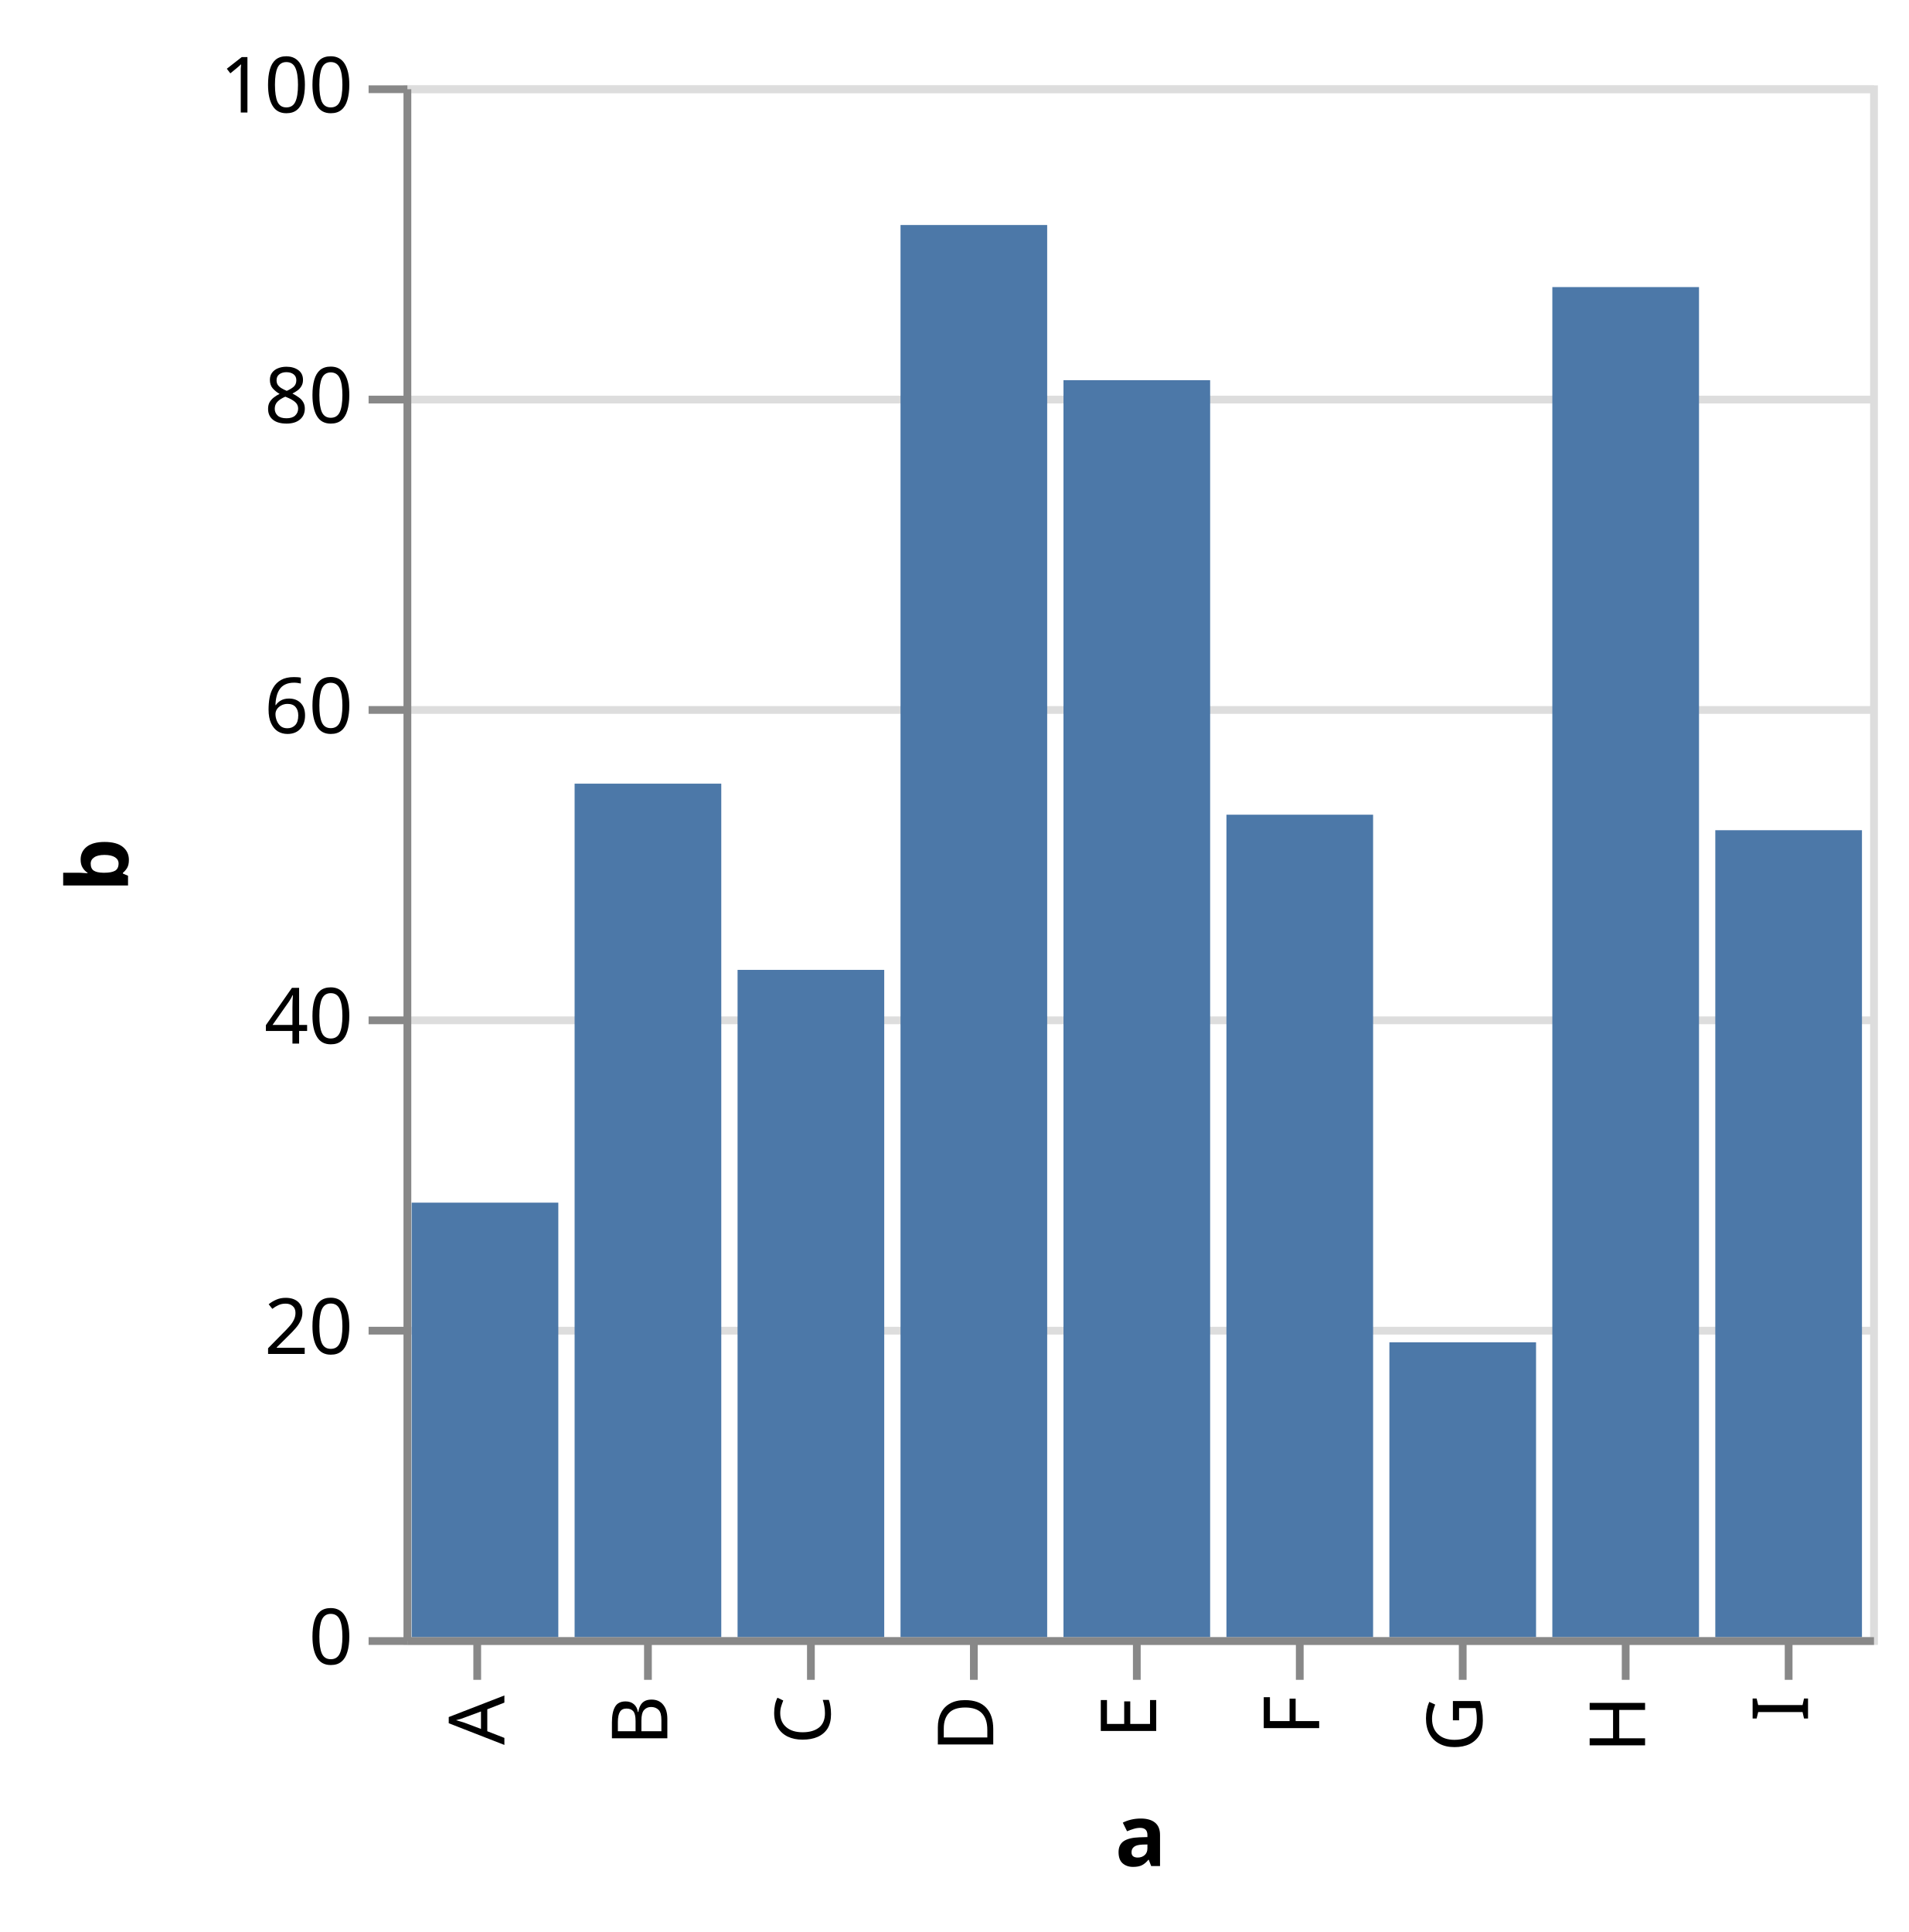
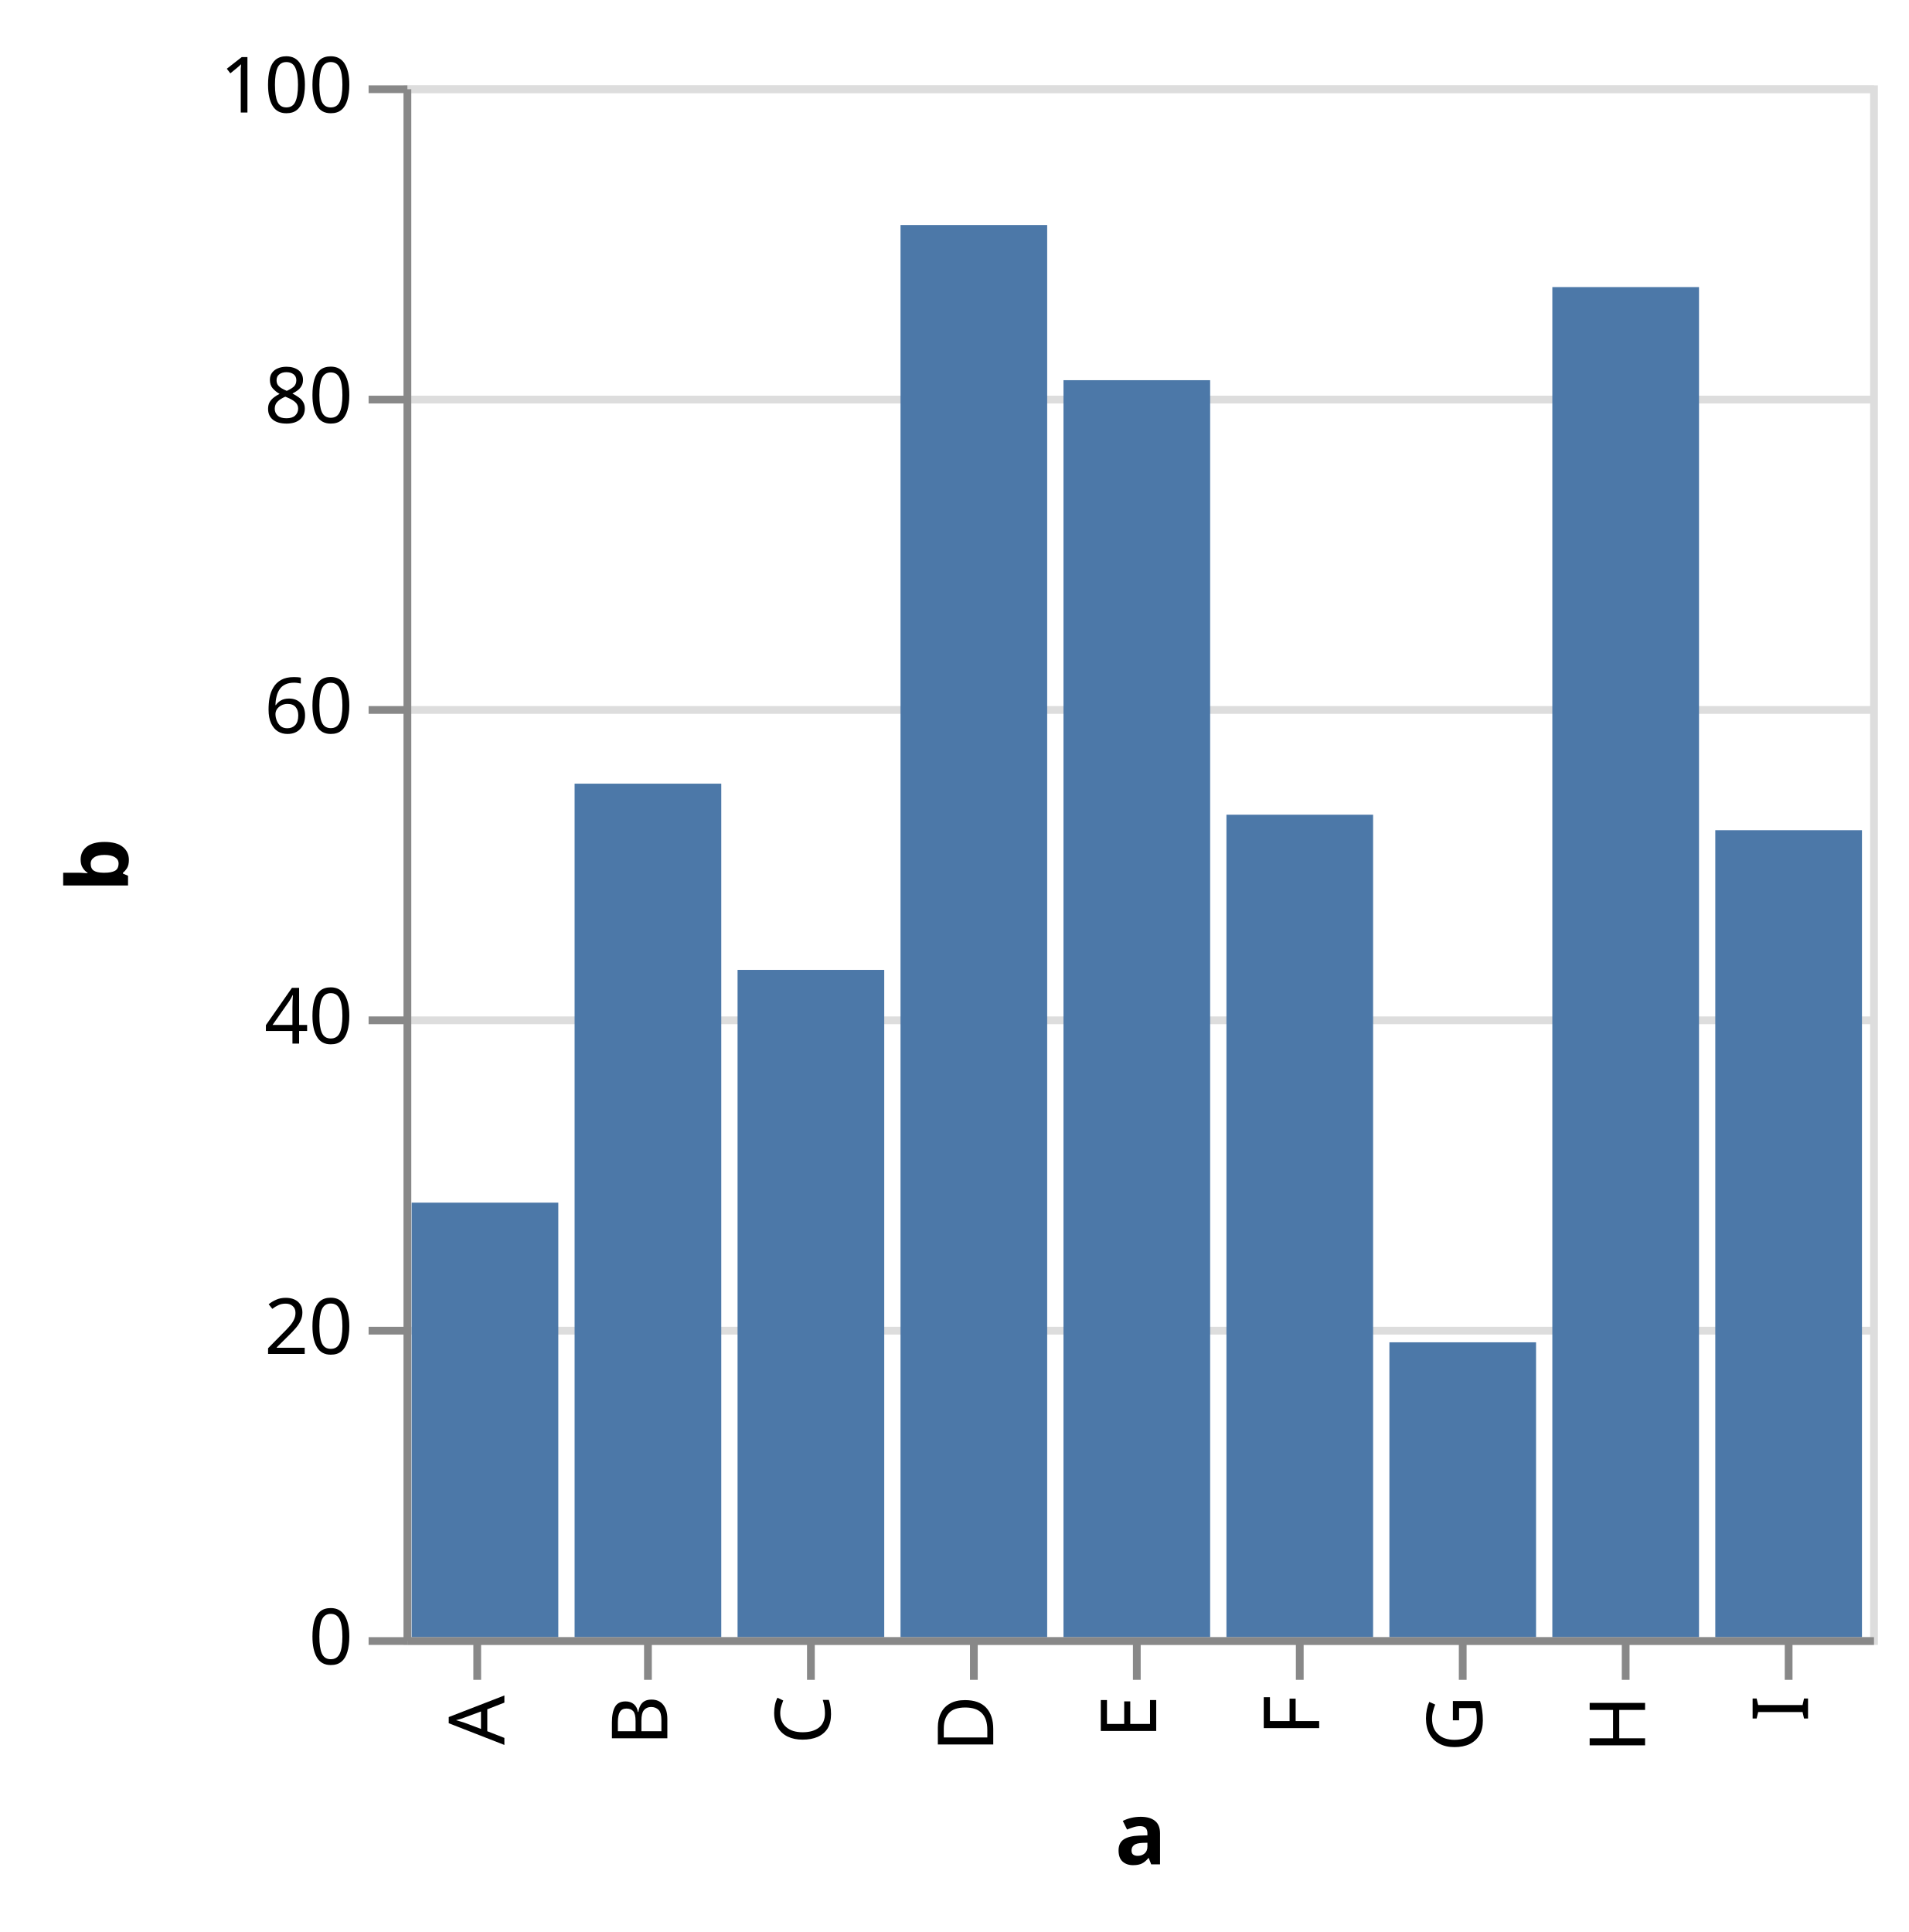
<svg xmlns="http://www.w3.org/2000/svg" class="marks" width="246" height="249" viewBox="0 0 246 249" version="1.1">
  <g transform="translate(52,11)">
    <g class="mark-group role-frame root">
      <g transform="translate(0,0)">
        <path class="background" d="M0.5,0.5h189v200h-189Z" style="fill: transparent; stroke: #ddd;" />
        <g>
          <g class="mark-group role-axis">
            <g transform="translate(0.5,0.5)">
              <path class="background" d="M0,0h0v0h0Z" style="pointer-events: none; fill: none;" />
              <g>
                <g class="mark-rule role-axis-grid" style="pointer-events: none;">
                  <line transform="translate(0,200)" x2="189" y2="0" style="fill: none; stroke: #ddd; stroke-width: 1; stroke-dasharray: ; opacity: 1;" />
                  <line transform="translate(0,160)" x2="189" y2="0" style="fill: none; stroke: #ddd; stroke-width: 1; stroke-dasharray: ; opacity: 1;" />
                  <line transform="translate(0,120)" x2="189" y2="0" style="fill: none; stroke: #ddd; stroke-width: 1; stroke-dasharray: ; opacity: 1;" />
                  <line transform="translate(0,80)" x2="189" y2="0" style="fill: none; stroke: #ddd; stroke-width: 1; stroke-dasharray: ; opacity: 1;" />
                  <line transform="translate(0,40)" x2="189" y2="0" style="fill: none; stroke: #ddd; stroke-width: 1; stroke-dasharray: ; opacity: 1;" />
                  <line transform="translate(0,0)" x2="189" y2="0" style="fill: none; stroke: #ddd; stroke-width: 1; stroke-dasharray: ; opacity: 1;" />
                </g>
              </g>
            </g>
          </g>
          <g class="mark-rect role-mark marks">
            <path d="M1.05,144h18.9v56h-18.9Z" style="fill: #4c78a8;" />
            <path d="M22.05,90h18.9v110h-18.9Z" style="fill: #4c78a8;" />
            <path d="M43.05,114h18.9v86h-18.9Z" style="fill: #4c78a8;" />
            <path d="M64.05,18h18.9v182h-18.9Z" style="fill: #4c78a8;" />
            <path d="M85.05,38h18.9v162h-18.9Z" style="fill: #4c78a8;" />
            <path d="M106.05,94h18.9v106h-18.9Z" style="fill: #4c78a8;" />
            <path d="M127.05,162h18.9v38h-18.9Z" style="fill: #4c78a8;" />
            <path d="M148.05,26h18.9v174h-18.9Z" style="fill: #4c78a8;" />
            <path d="M169.05,96h18.9v104h-18.9Z" style="fill: #4c78a8;" />
          </g>
          <g class="mark-group role-axis">
            <g transform="translate(0.5,200.5)">
              <path class="background" d="M0,0h0v0h0Z" style="pointer-events: none; fill: none;" />
              <g>
                <g class="mark-rule role-axis-tick" style="pointer-events: none;">
                  <line transform="translate(9,0)" x2="0" y2="5" style="fill: none; stroke: #888; stroke-width: 1; opacity: 1;" />
                  <line transform="translate(31,0)" x2="0" y2="5" style="fill: none; stroke: #888; stroke-width: 1; opacity: 1;" />
                  <line transform="translate(52,0)" x2="0" y2="5" style="fill: none; stroke: #888; stroke-width: 1; opacity: 1;" />
                  <line transform="translate(73,0)" x2="0" y2="5" style="fill: none; stroke: #888; stroke-width: 1; opacity: 1;" />
                  <line transform="translate(94,0)" x2="0" y2="5" style="fill: none; stroke: #888; stroke-width: 1; opacity: 1;" />
                  <line transform="translate(115,0)" x2="0" y2="5" style="fill: none; stroke: #888; stroke-width: 1; opacity: 1;" />
                  <line transform="translate(136,0)" x2="0" y2="5" style="fill: none; stroke: #888; stroke-width: 1; opacity: 1;" />
                  <line transform="translate(157,0)" x2="0" y2="5" style="fill: none; stroke: #888; stroke-width: 1; opacity: 1;" />
                  <line transform="translate(178,0)" x2="0" y2="5" style="fill: none; stroke: #888; stroke-width: 1; opacity: 1;" />
                </g>
                <g class="mark-text role-axis-label" style="pointer-events: none;">
                  <text text-anchor="end" transform="translate(9.5,7) rotate(270) translate(0,3)" style="font: 10px sans-serif; fill: #000; opacity: 1;">A</text>
                  <text text-anchor="end" transform="translate(30.5,7) rotate(270) translate(0,3)" style="font: 10px sans-serif; fill: #000; opacity: 1;">B</text>
                  <text text-anchor="end" transform="translate(51.5,7) rotate(270) translate(0,3)" style="font: 10px sans-serif; fill: #000; opacity: 1;">C</text>
                  <text text-anchor="end" transform="translate(72.5,7) rotate(270) translate(0,3)" style="font: 10px sans-serif; fill: #000; opacity: 1;">D</text>
                  <text text-anchor="end" transform="translate(93.5,7) rotate(270) translate(0,3)" style="font: 10px sans-serif; fill: #000; opacity: 1;">E</text>
                  <text text-anchor="end" transform="translate(114.5,7) rotate(270) translate(0,3)" style="font: 10px sans-serif; fill: #000; opacity: 1;">F</text>
                  <text text-anchor="end" transform="translate(135.5,7) rotate(270) translate(0,3)" style="font: 10px sans-serif; fill: #000; opacity: 1;">G</text>
                  <text text-anchor="end" transform="translate(156.5,7) rotate(270) translate(0,3)" style="font: 10px sans-serif; fill: #000; opacity: 1;">H</text>
                  <text text-anchor="end" transform="translate(177.5,7) rotate(270) translate(0,3)" style="font: 10px sans-serif; fill: #000; opacity: 1;">I</text>
                </g>
                <g class="mark-rule role-axis-domain" style="pointer-events: none;">
                  <line transform="translate(0,0)" x2="189" y2="0" style="fill: none; stroke: #888; stroke-width: 1; opacity: 1;" />
                </g>
                <g class="mark-text role-axis-title" style="pointer-events: none;">
-                   <text text-anchor="middle" transform="translate(94.5,29)" style="font: bold 11px sans-serif; fill: #000; opacity: 1;">a</text>
+                   <text text-anchor="middle" transform="translate(94.5,28.77832)" style="font: bold 11px sans-serif; fill: #000; opacity: 1;">a</text>
                </g>
              </g>
            </g>
          </g>
          <g class="mark-group role-axis">
            <g transform="translate(0.5,0.5)">
              <path class="background" d="M0,0h0v0h0Z" style="pointer-events: none; fill: none;" />
              <g>
                <g class="mark-rule role-axis-tick" style="pointer-events: none;">
                  <line transform="translate(0,200)" x2="-5" y2="0" style="fill: none; stroke: #888; stroke-width: 1; opacity: 1;" />
                  <line transform="translate(0,160)" x2="-5" y2="0" style="fill: none; stroke: #888; stroke-width: 1; opacity: 1;" />
                  <line transform="translate(0,120)" x2="-5" y2="0" style="fill: none; stroke: #888; stroke-width: 1; opacity: 1;" />
                  <line transform="translate(0,80)" x2="-5" y2="0" style="fill: none; stroke: #888; stroke-width: 1; opacity: 1;" />
                  <line transform="translate(0,40)" x2="-5" y2="0" style="fill: none; stroke: #888; stroke-width: 1; opacity: 1;" />
                  <line transform="translate(0,0)" x2="-5" y2="0" style="fill: none; stroke: #888; stroke-width: 1; opacity: 1;" />
                </g>
                <g class="mark-text role-axis-label" style="pointer-events: none;">
                  <text text-anchor="end" transform="translate(-7,203)" style="font: 10px sans-serif; fill: #000; opacity: 1;">0</text>
                  <text text-anchor="end" transform="translate(-7,163)" style="font: 10px sans-serif; fill: #000; opacity: 1;">20</text>
                  <text text-anchor="end" transform="translate(-7,123)" style="font: 10px sans-serif; fill: #000; opacity: 1;">40</text>
                  <text text-anchor="end" transform="translate(-7,83)" style="font: 10px sans-serif; fill: #000; opacity: 1;">60</text>
                  <text text-anchor="end" transform="translate(-7,43)" style="font: 10px sans-serif; fill: #000; opacity: 1;">80</text>
                  <text text-anchor="end" transform="translate(-7,3)" style="font: 10px sans-serif; fill: #000; opacity: 1;">100</text>
                </g>
                <g class="mark-rule role-axis-domain" style="pointer-events: none;">
                  <line transform="translate(0,200)" x2="0" y2="-200" style="fill: none; stroke: #888; stroke-width: 1; opacity: 1;" />
                </g>
                <g class="mark-text role-axis-title" style="pointer-events: none;">
                  <text text-anchor="middle" transform="translate(-34,100) rotate(-90) translate(0,-2)" style="font: bold 11px sans-serif; fill: #000; opacity: 1;">b</text>
                </g>
              </g>
            </g>
          </g>
        </g>
      </g>
    </g>
  </g>
</svg>
